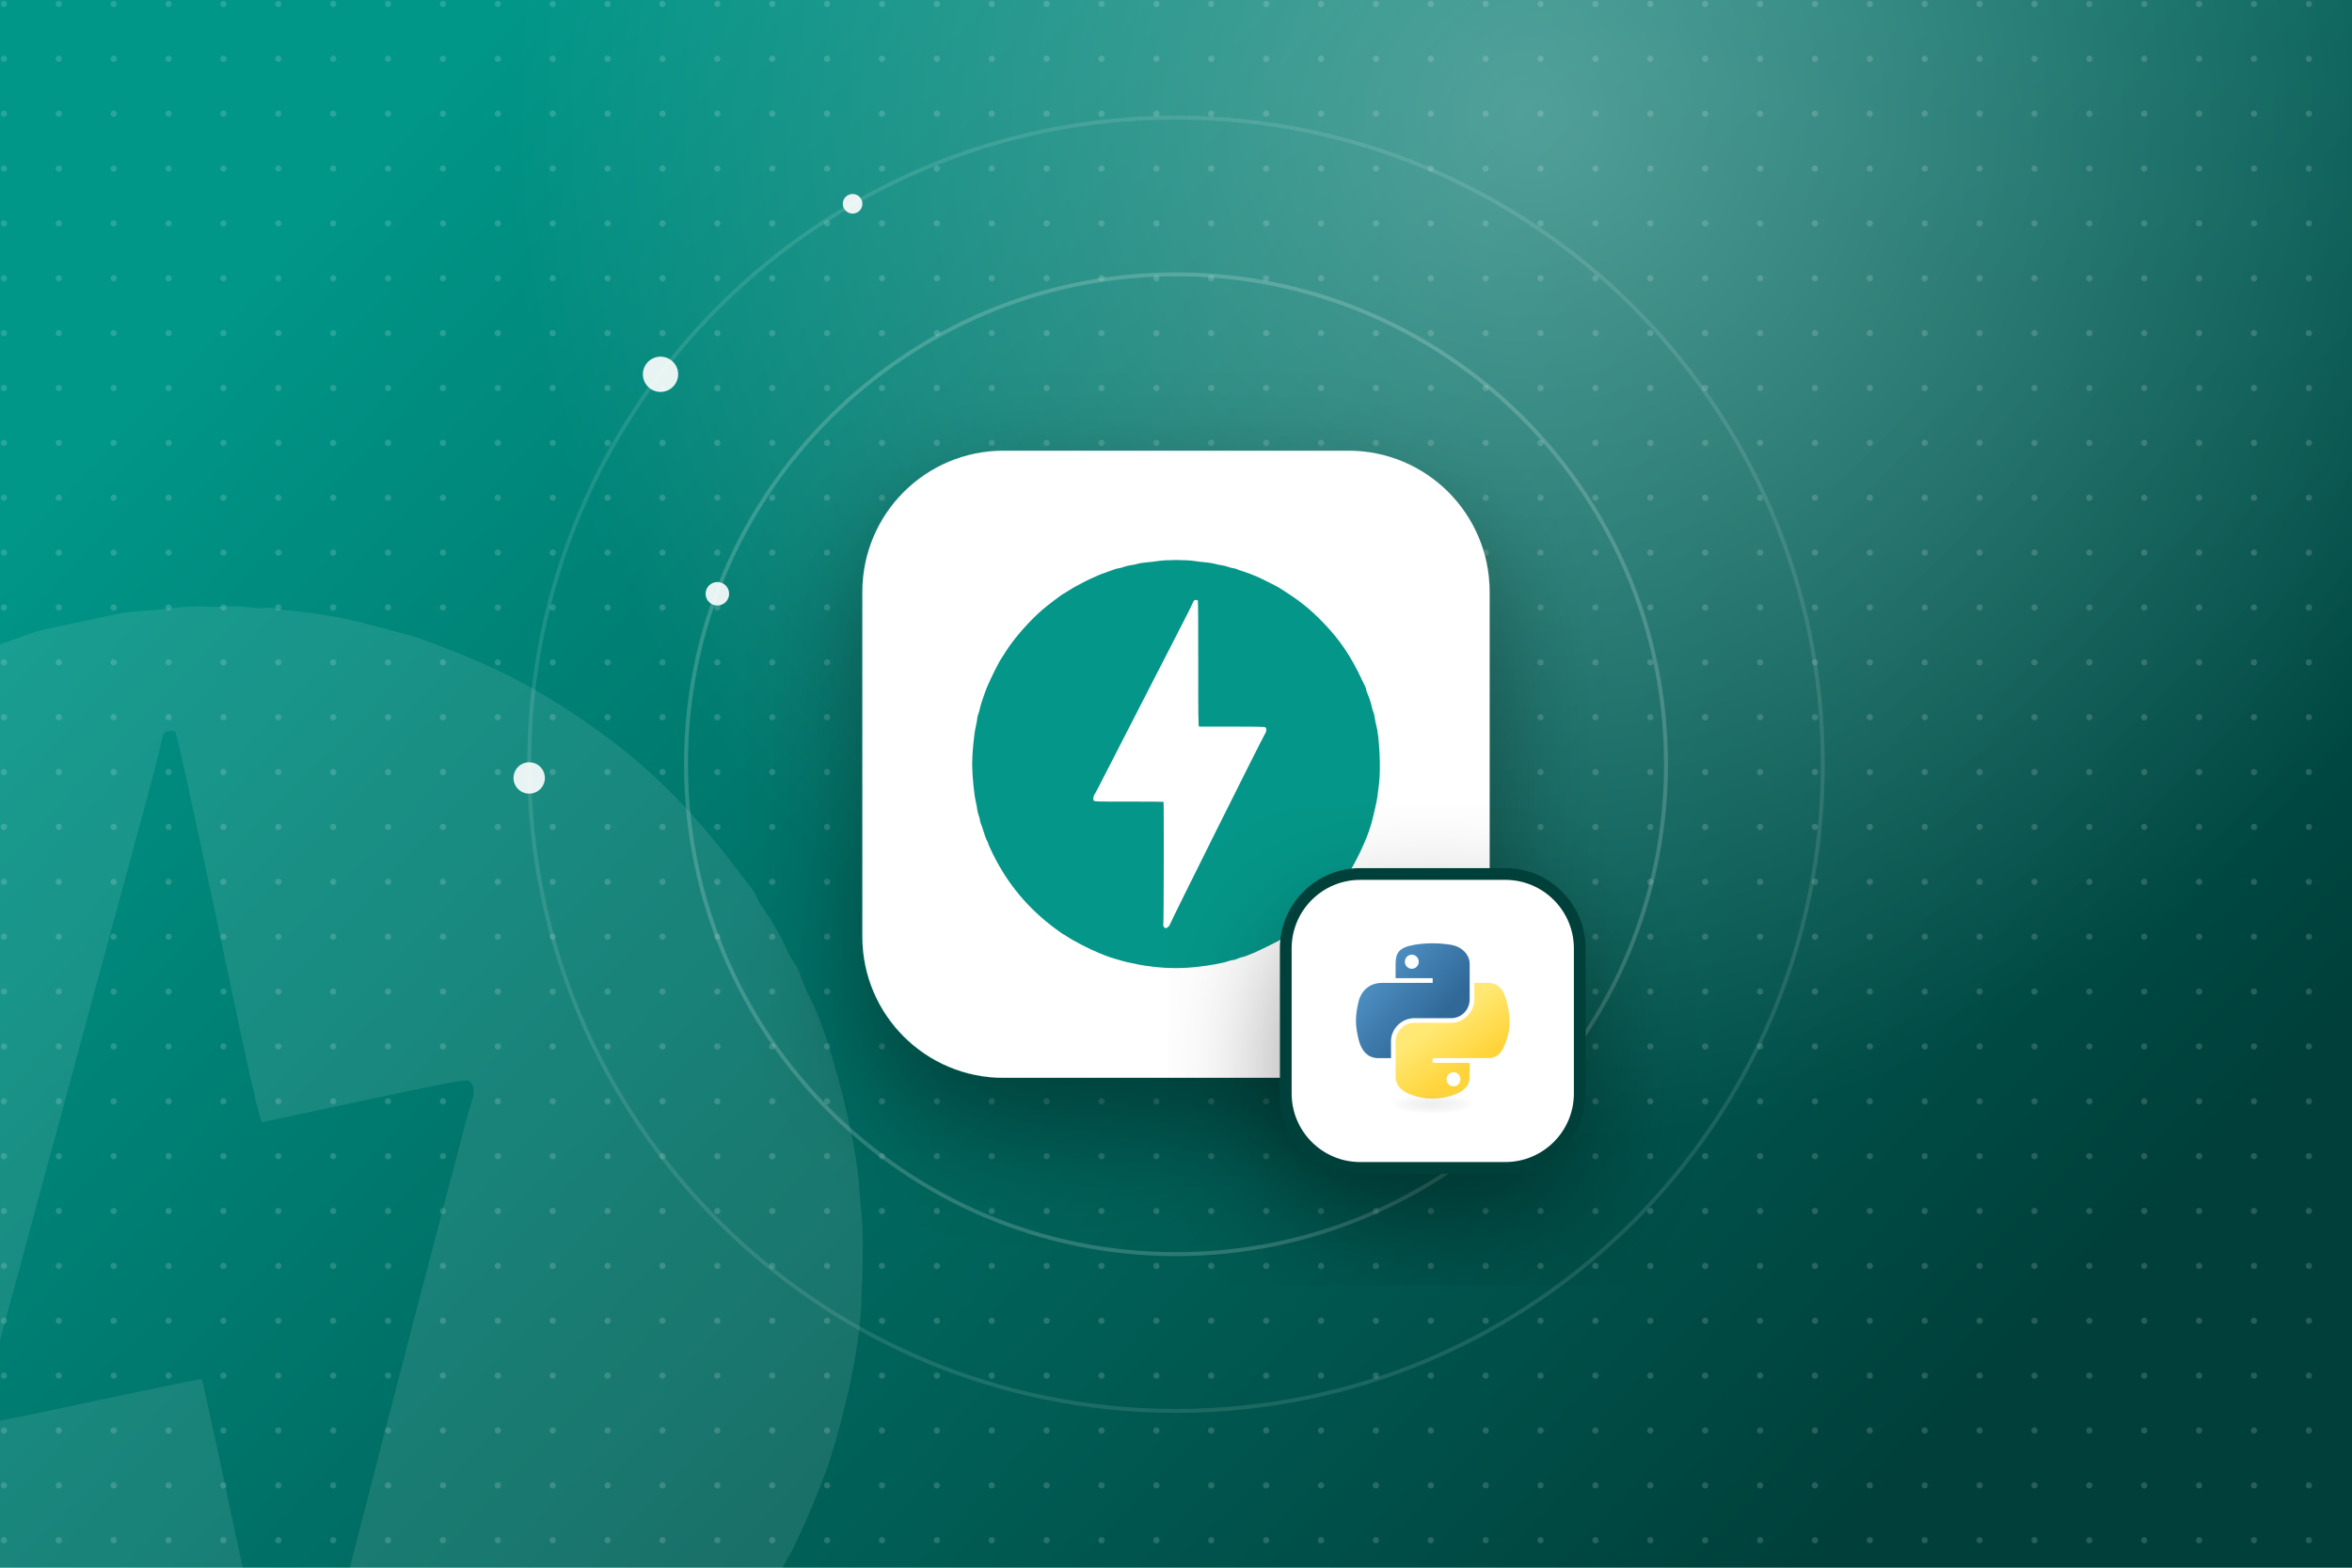
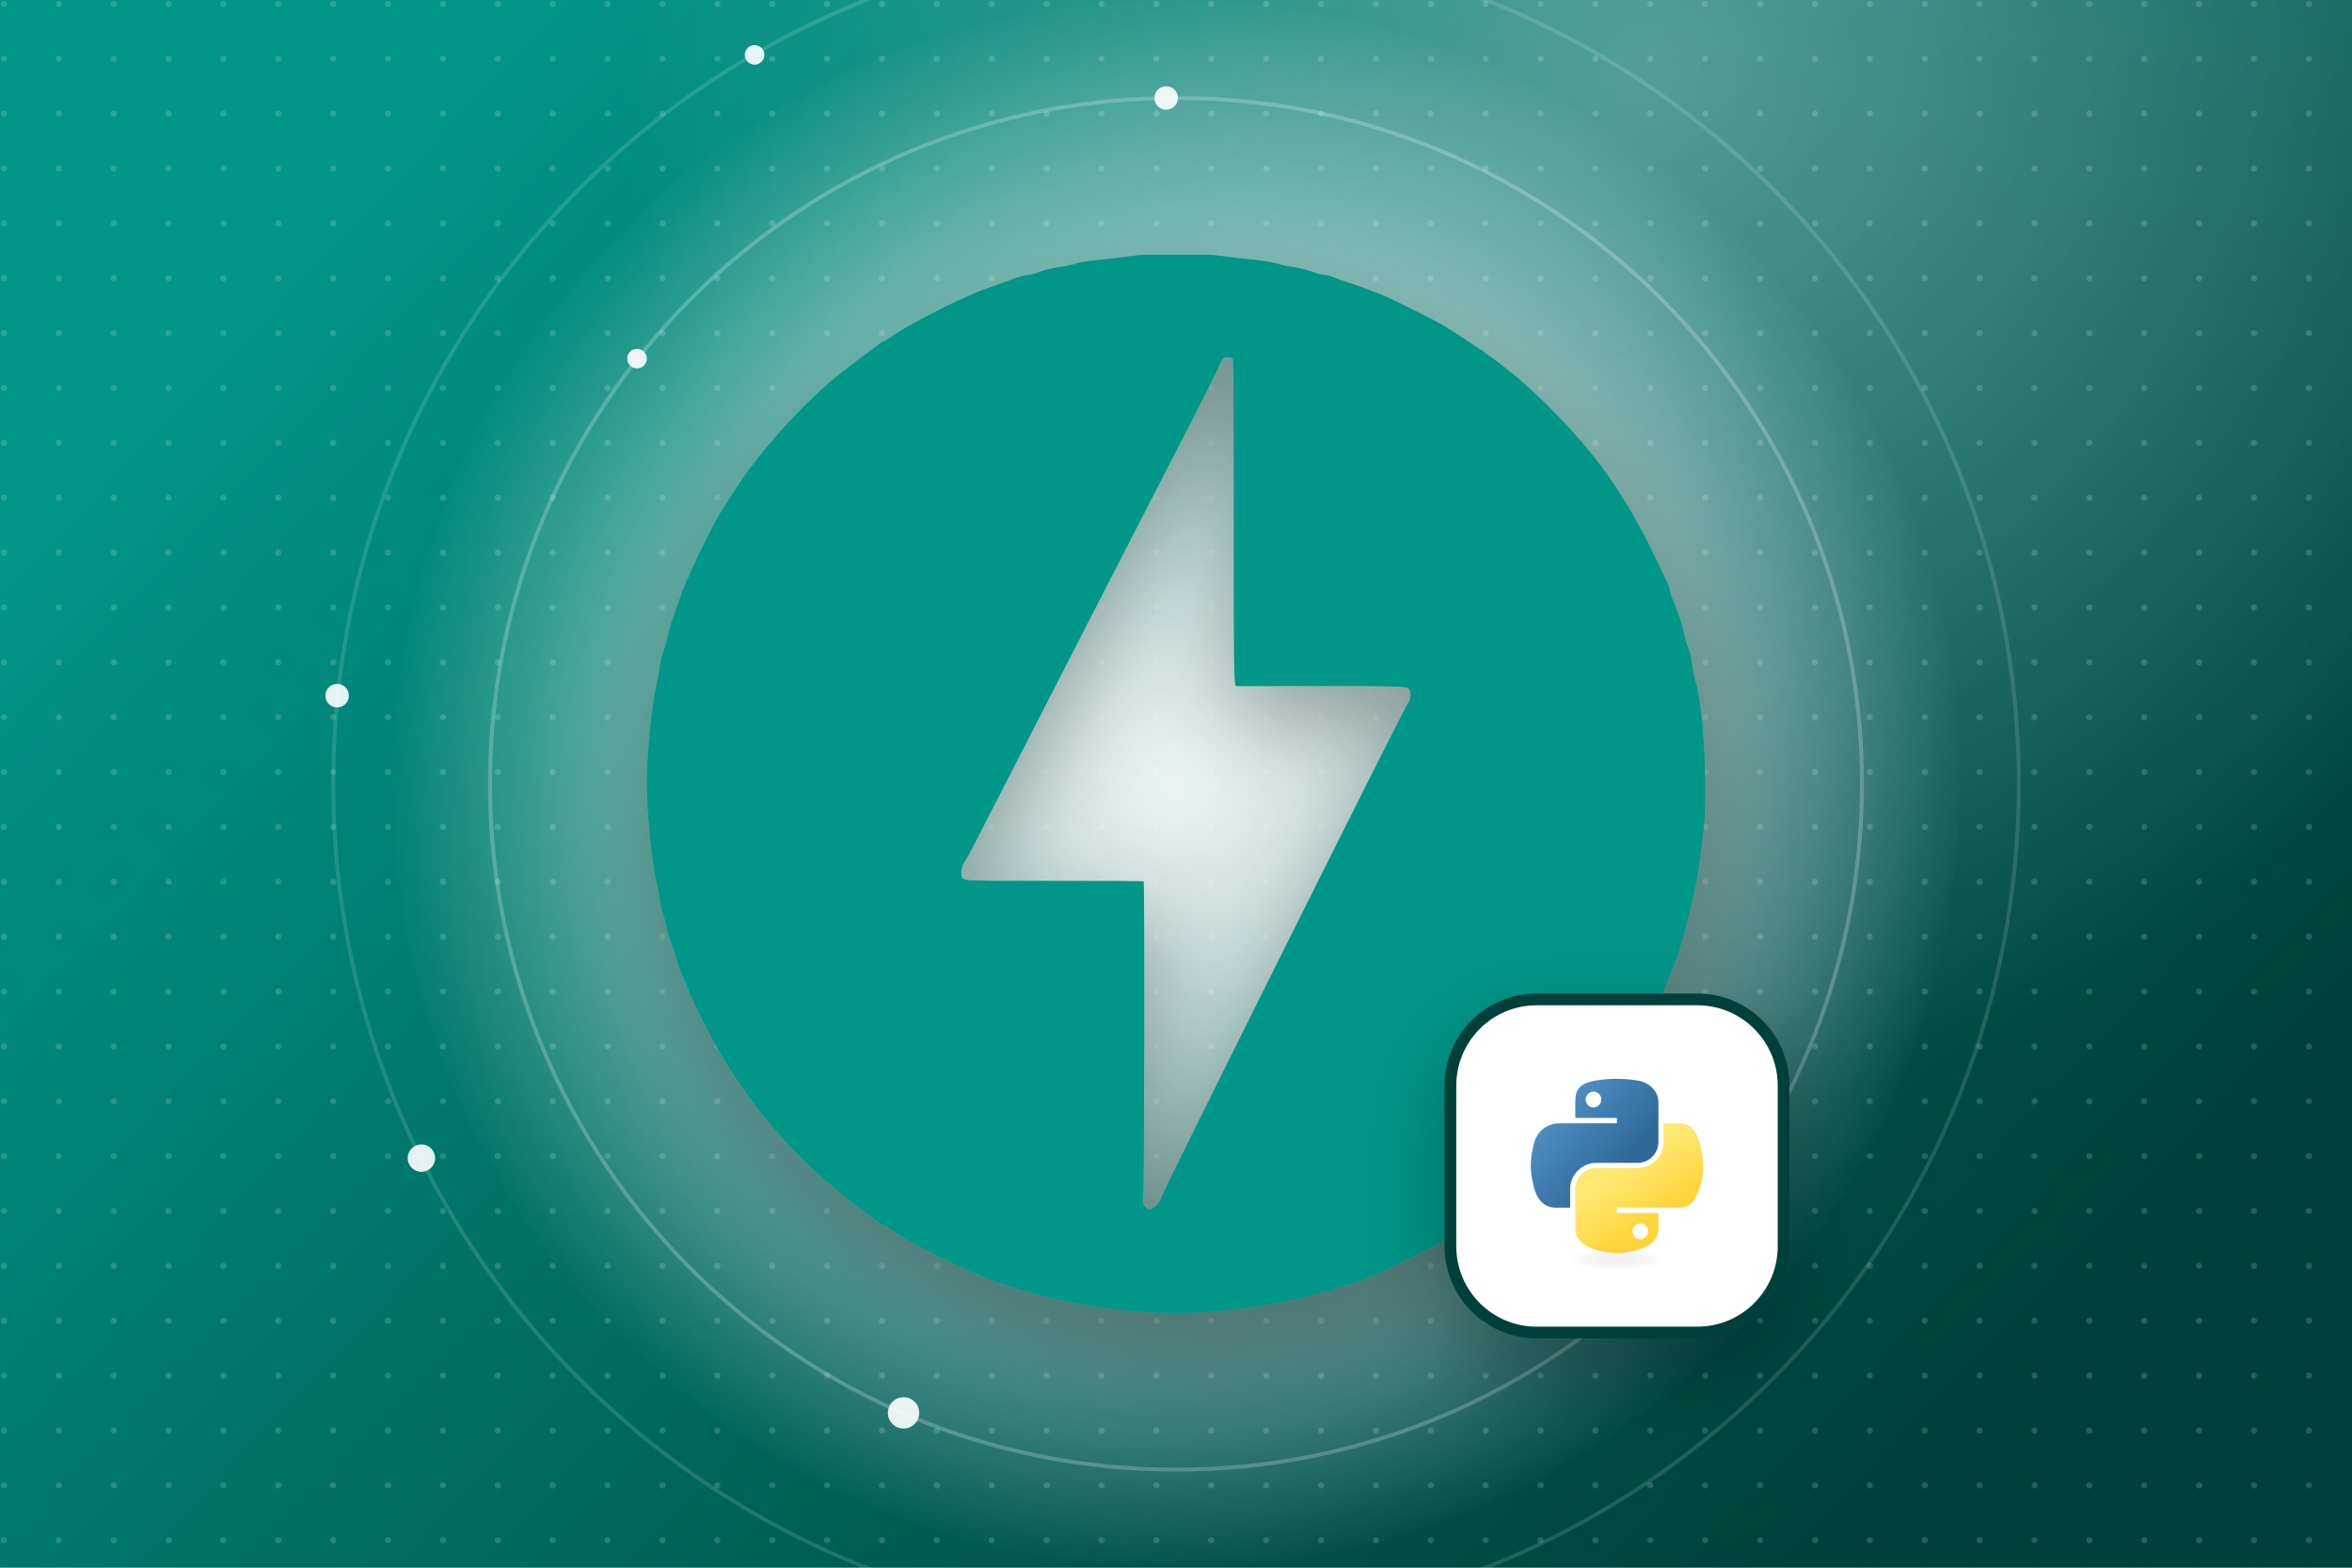
<svg xmlns="http://www.w3.org/2000/svg" viewBox="0 0 1200 800" width="1200" height="800">
  <defs>
    <linearGradient id="bg" gradientTransform="rotate(32 .5 .5)">
      <stop offset="0" stop-color="#009688" />
      <stop offset="1" stop-color="#003f3a" />
    </linearGradient>
    <radialGradient id="glow">
      <stop offset="0" stop-color="#fff" stop-opacity=".32" />
      <stop offset="1" stop-color="#fff" stop-opacity="0" />
    </radialGradient>
    <pattern id="dots" width="28" height="28" patternUnits="userSpaceOnUse">
      <circle cx="2" cy="2" r="1.6" fill="#fff" fill-opacity=".16" />
    </pattern>
-     <filter id="mono">
-       <feFlood flood-color="#fff" />
-       <feComposite in2="SourceAlpha" operator="in" />
-     </filter>
+     <radialGradient id="spot">
+       <stop offset="0" stop-color="#fff" stop-opacity=".92" />
+       <stop offset=".55" stop-color="#fff" stop-opacity=".55" />
+       <stop offset="1" stop-color="#fff" stop-opacity="0" />
+     </radialGradient>
    <filter id="shadow" x="-40%" y="-40%" width="180%" height="180%">
-       <feDropShadow dx="0" dy="26" stdDeviation="30" flood-color="#000" flood-opacity=".38" />
+       <feDropShadow dx="0" dy="18" stdDeviation="22" flood-color="#000" flood-opacity=".28" />
    </filter>
  </defs>
  <rect width="1200" height="800" fill="url(#bg)" />
  <rect width="1200" height="800" fill="url(#dots)" />
-   <circle cx="780" cy="60" r="520" fill="url(#glow)" />
-   <g opacity=".1" filter="url(#mono)" transform="rotate(-12 110 640)">
-     <svg x="-220" y="310" width="660" height="660" viewBox="0 0 128 128">
+   <circle cx="841" cy="40" r="520" fill="url(#glow)" />
+   <circle cx="600" cy="400" r="400" fill="url(#spot)" />
+   <circle cx="600" cy="400" r="350" fill="none" stroke="#fff" stroke-opacity="0.22" stroke-width="2" />
+   <circle cx="600" cy="400" r="430" fill="none" stroke="#fff" stroke-opacity="0.13" stroke-width="2" />
+   <circle cx="215" cy="591" r="7" fill="#ffffff" fill-opacity=".9" />
+   <circle cx="325" cy="183" r="5" fill="#ffffff" fill-opacity=".9" />
+   <circle cx="595" cy="50" r="6" fill="#ffffff" fill-opacity=".9" />
+   <circle cx="461" cy="721" r="8" fill="#ffffff" fill-opacity=".9" />
+   <circle cx="385" cy="28" r="5" fill="#ffffff" fill-opacity=".9" />
+   <circle cx="172" cy="355" r="6" fill="#ffffff" fill-opacity=".9" />
+   <g filter="url(#shadow)">
+     <svg x="330" y="130" width="540" height="540" viewBox="0 0 128 128">
      <path d="M56.813 127.586c-1.903-.227-3.899-.52-4.434-.652a48.078 48.078 0 00-2.375-.5 36.042 36.042 0 01-2.703-.633c-4.145-1.188-4.442-1.285-7.567-2.563-2.875-1.172-8.172-3.91-9.984-5.156-.496-.344-.96-.621-1.031-.621-.07 0-1.23-.816-2.578-1.813-8.57-6.343-15.004-14.043-19.653-23.527-.8-1.629-1.453-3.074-1.453-3.21 0-.134-.144-.505-.32-.817-.363-.649-.88-2.047-1.297-3.492a20.047 20.047 0 00-.625-1.813c-.195-.46-.352-1.02-.352-1.246 0-.227-.195-.965-.433-1.645-.238-.675-.43-1.472-.43-1.77 0-.296-.187-1.32-.418-2.276C.598 73.492 0 67.379 0 63.953c0-3.422.598-9.535 1.16-11.894.23-.957.418-2 .418-2.32 0-.321.145-.95.32-1.4.18-.448.41-1.253.516-1.788.11-.535.36-1.457.563-2.055l.59-1.726c.433-1.293.835-2.387 1.027-2.813.11-.238.539-1.21.957-2.16.676-1.535 2.125-4.43 2.972-5.945.309-.555.426-.739 2.098-3.352 2.649-4.148 7.176-9.309 11.39-12.988 1.485-1.297 6.446-5.063 6.669-5.063.062 0 .53-.281 1.043-.625 1.347-.902 2.668-1.668 4.39-2.531a53.06 53.06 0 001.836-.953c.285-.164.82-.41 3.567-1.64.605-.27 1.257-.516 3.136-1.173.414-.144 1.246-.449 1.84-.672.598-.222 1.301-.406 1.563-.406.258 0 .937-.18 1.508-.402.57-.223 1.605-.477 2.304-.563.696-.082 1.621-.277 2.055-.43.43-.148 1.61-.34 2.621-.425a72.572 72.572 0 003.941-.465c2.688-.394 8.532-.394 11.192 0a75.02 75.02 0 003.781.445c.953.079 2.168.278 2.703.442.535.16 1.461.36 2.055.433.594.079 1.594.325 2.222.551.63.23 1.344.414 1.59.414s.754.137 1.125.309c.375.168 1.168.449 1.766.625.594.18 1.613.535 2.27.797.652.261 1.527.605 1.945.761.77.29 6.46 3.137 7.234 3.622 6.281 3.917 9.512 6.476 13.856 10.964 5.238 5.414 8.715 10.57 12.254 18.16.25.536.632 1.329.851 1.758.215.434.395.942.395 1.13 0 .19.18.76.402 1.269.602 1.383 1.117 2.957 1.36 4.16.12.59.343 1.32.495 1.621.153.3.332 1.063.403 1.688.07.624.277 1.648.453 2.269 1.02 3.531 1.527 13.934.91 18.535-.183 1.367-.39 3.02-.46 3.672-.118 1.117-.708 4.004-1.212 5.945l-.52 2.055c-.98 3.957-3.402 9.594-6.359 14.809-1.172 2.07-5.101 7.668-5.843 8.324-.067.058-.399.45-.735.863-.336.418-1.414 1.586-2.39 2.594-4.301 4.441-7.77 7.187-13.86 10.969-.722.449-6.847 3.441-7.992 3.906-.594.238-1.586.64-2.203.89-.613.247-1.297.454-1.512.458-.215.003-.781.195-1.258.425-.476.23-1.082.422-1.351.426-.266.004-1.043.192-1.727.418-.683.23-1.633.477-2.11.55-.476.075-1.495.278-2.269.45-.773.172-3.11.508-5.187.746a59.06 59.06 0 01-13.945-.031zm4.703-12.5c.3-.234.609-.7.691-1.027.18-.723 29.234-58.97 29.781-59.7.461-.617.504-1.605.082-1.953-.222-.187-3.004-.246-10.43-.234-5.57.012-10.253.016-10.406.012-.226-.008-.273-3.73-.25-19.672.016-10.817-.035-19.766-.113-19.89-.078-.126-.383-.227-.68-.227-.418 0-.613.18-.87.808-.485 1.168-1.825 3.82-8.348 16.485a3554.569 3554.569 0 00-4.055 7.89c-1.156 2.262-2.98 5.813-4.047 7.89a8751.248 8751.248 0 00-8.598 16.759c-4.933 9.636-5.53 10.785-5.742 11.039-.41.496-.633 1.64-.402 2.07.21.394.629.41 11.043.394 5.953-.007 10.863.024 10.914.07.137.141.086 37.31-.055 38.196-.093.582-.031.89.235 1.156.46.461.586.457 1.25-.066zm0 0" fill="#049688" />
    </svg>
  </g>
-   <circle cx="600" cy="390" r="250" fill="none" stroke="#fff" stroke-opacity="0.18" stroke-width="2" />
-   <circle cx="600" cy="390" r="330" fill="none" stroke="#fff" stroke-opacity="0.11" stroke-width="2" />
-   <circle cx="337" cy="191" r="9" fill="#ffffff" fill-opacity=".9" />
-   <circle cx="754" cy="587" r="8" fill="#ffffff" fill-opacity=".9" />
-   <circle cx="366" cy="303" r="6" fill="#ffffff" fill-opacity=".9" />
-   <circle cx="270" cy="397" r="8" fill="#ffffff" fill-opacity=".9" />
-   <circle cx="435" cy="104" r="5" fill="#ffffff" fill-opacity=".9" />
-   <rect x="440" y="230" width="320" height="320" rx="72" fill="#fff" filter="url(#shadow)" />
-   <svg x="496" y="286" width="208" height="208" viewBox="0 0 128 128">
-     <path d="M56.813 127.586c-1.903-.227-3.899-.52-4.434-.652a48.078 48.078 0 00-2.375-.5 36.042 36.042 0 01-2.703-.633c-4.145-1.188-4.442-1.285-7.567-2.563-2.875-1.172-8.172-3.91-9.984-5.156-.496-.344-.96-.621-1.031-.621-.07 0-1.23-.816-2.578-1.813-8.57-6.343-15.004-14.043-19.653-23.527-.8-1.629-1.453-3.074-1.453-3.21 0-.134-.144-.505-.32-.817-.363-.649-.88-2.047-1.297-3.492a20.047 20.047 0 00-.625-1.813c-.195-.46-.352-1.02-.352-1.246 0-.227-.195-.965-.433-1.645-.238-.675-.43-1.472-.43-1.77 0-.296-.187-1.32-.418-2.276C.598 73.492 0 67.379 0 63.953c0-3.422.598-9.535 1.16-11.894.23-.957.418-2 .418-2.32 0-.321.145-.95.32-1.4.18-.448.41-1.253.516-1.788.11-.535.36-1.457.563-2.055l.59-1.726c.433-1.293.835-2.387 1.027-2.813.11-.238.539-1.21.957-2.16.676-1.535 2.125-4.43 2.972-5.945.309-.555.426-.739 2.098-3.352 2.649-4.148 7.176-9.309 11.39-12.988 1.485-1.297 6.446-5.063 6.669-5.063.062 0 .53-.281 1.043-.625 1.347-.902 2.668-1.668 4.39-2.531a53.06 53.06 0 001.836-.953c.285-.164.82-.41 3.567-1.64.605-.27 1.257-.516 3.136-1.173.414-.144 1.246-.449 1.84-.672.598-.222 1.301-.406 1.563-.406.258 0 .937-.18 1.508-.402.57-.223 1.605-.477 2.304-.563.696-.082 1.621-.277 2.055-.43.43-.148 1.61-.34 2.621-.425a72.572 72.572 0 003.941-.465c2.688-.394 8.532-.394 11.192 0a75.02 75.02 0 003.781.445c.953.079 2.168.278 2.703.442.535.16 1.461.36 2.055.433.594.079 1.594.325 2.222.551.63.23 1.344.414 1.59.414s.754.137 1.125.309c.375.168 1.168.449 1.766.625.594.18 1.613.535 2.27.797.652.261 1.527.605 1.945.761.77.29 6.46 3.137 7.234 3.622 6.281 3.917 9.512 6.476 13.856 10.964 5.238 5.414 8.715 10.57 12.254 18.16.25.536.632 1.329.851 1.758.215.434.395.942.395 1.13 0 .19.18.76.402 1.269.602 1.383 1.117 2.957 1.36 4.16.12.59.343 1.32.495 1.621.153.3.332 1.063.403 1.688.07.624.277 1.648.453 2.269 1.02 3.531 1.527 13.934.91 18.535-.183 1.367-.39 3.02-.46 3.672-.118 1.117-.708 4.004-1.212 5.945l-.52 2.055c-.98 3.957-3.402 9.594-6.359 14.809-1.172 2.07-5.101 7.668-5.843 8.324-.067.058-.399.45-.735.863-.336.418-1.414 1.586-2.39 2.594-4.301 4.441-7.77 7.187-13.86 10.969-.722.449-6.847 3.441-7.992 3.906-.594.238-1.586.64-2.203.89-.613.247-1.297.454-1.512.458-.215.003-.781.195-1.258.425-.476.23-1.082.422-1.351.426-.266.004-1.043.192-1.727.418-.683.23-1.633.477-2.11.55-.476.075-1.495.278-2.269.45-.773.172-3.11.508-5.187.746a59.06 59.06 0 01-13.945-.031zm4.703-12.5c.3-.234.609-.7.691-1.027.18-.723 29.234-58.97 29.781-59.7.461-.617.504-1.605.082-1.953-.222-.187-3.004-.246-10.43-.234-5.57.012-10.253.016-10.406.012-.226-.008-.273-3.73-.25-19.672.016-10.817-.035-19.766-.113-19.89-.078-.126-.383-.227-.68-.227-.418 0-.613.18-.87.808-.485 1.168-1.825 3.82-8.348 16.485a3554.569 3554.569 0 00-4.055 7.89c-1.156 2.262-2.98 5.813-4.047 7.89a8751.248 8751.248 0 00-8.598 16.759c-4.933 9.636-5.53 10.785-5.742 11.039-.41.496-.633 1.64-.402 2.07.21.394.629.41 11.043.394 5.953-.007 10.863.024 10.914.07.137.141.086 37.31-.055 38.196-.093.582-.031.89.235 1.156.46.461.586.457 1.25-.066zm0 0" fill="#049688" />
-   </svg>
-   <rect x="656" y="446" width="150" height="150" rx="38" fill="#fff" stroke="#003f3a" stroke-width="6" filter="url(#shadow)" />
-   <svg x="682" y="472" width="98" height="98" viewBox="0 0 128 128">
+   <rect x="740" y="510" width="170" height="170" rx="44" fill="#fff" stroke="#003f3a" stroke-width="6" filter="url(#shadow)" />
+   <svg x="770" y="540" width="110" height="110" viewBox="0 0 128 128">
    <linearGradient id="b-python-original-a" gradientUnits="userSpaceOnUse" x1="70.252" y1="1237.476" x2="170.659" y2="1151.089" gradientTransform="matrix(.563 0 0 -.568 -29.215 707.817)">
      <stop offset="0" stop-color="#5A9FD4" />
      <stop offset="1" stop-color="#306998" />
    </linearGradient>
    <linearGradient id="b-python-original-b" gradientUnits="userSpaceOnUse" x1="209.474" y1="1098.811" x2="173.62" y2="1149.537" gradientTransform="matrix(.563 0 0 -.568 -29.215 707.817)">
      <stop offset="0" stop-color="#FFD43B" />
      <stop offset="1" stop-color="#FFE873" />
    </linearGradient>
    <path fill="url(#b-python-original-a)" d="M63.391 1.988c-4.222.02-8.252.379-11.8 1.007-10.45 1.846-12.346 5.71-12.346 12.837v9.411h24.693v3.137H29.977c-7.176 0-13.46 4.313-15.426 12.521-2.268 9.405-2.368 15.275 0 25.096 1.755 7.311 5.947 12.519 13.124 12.519h8.491V67.234c0-8.151 7.051-15.34 15.426-15.34h24.665c6.866 0 12.346-5.654 12.346-12.548V15.833c0-6.693-5.646-11.72-12.346-12.837-4.244-.706-8.645-1.027-12.866-1.008zM50.037 9.557c2.55 0 4.634 2.117 4.634 4.721 0 2.593-2.083 4.69-4.634 4.69-2.56 0-4.633-2.097-4.633-4.69-.001-2.604 2.073-4.721 4.633-4.721z" transform="translate(0 10.26)" />
    <path fill="url(#b-python-original-b)" d="M91.682 28.38v10.966c0 8.5-7.208 15.655-15.426 15.655H51.591c-6.756 0-12.346 5.783-12.346 12.549v23.515c0 6.691 5.818 10.628 12.346 12.547 7.816 2.297 15.312 2.713 24.665 0 6.216-1.801 12.346-5.423 12.346-12.547v-9.412H63.938v-3.138h37.012c7.176 0 9.852-5.005 12.348-12.519 2.578-7.735 2.467-15.174 0-25.096-1.774-7.145-5.161-12.521-12.348-12.521h-9.268zM77.809 87.927c2.561 0 4.634 2.097 4.634 4.692 0 2.602-2.074 4.719-4.634 4.719-2.55 0-4.633-2.117-4.633-4.719 0-2.595 2.083-4.692 4.633-4.692z" transform="translate(0 10.26)" />
    <radialGradient id="b-python-original-c" cx="1825.678" cy="444.45" r="26.743" gradientTransform="matrix(0 -.24 -1.055 0 532.979 557.576)" gradientUnits="userSpaceOnUse">
      <stop offset="0" stop-color="#B8B8B8" stop-opacity=".498" />
      <stop offset="1" stop-color="#7F7F7F" stop-opacity="0" />
    </radialGradient>
    <path opacity=".444" fill="url(#b-python-original-c)" d="M97.309 119.597c0 3.543-14.816 6.416-33.091 6.416-18.276 0-33.092-2.873-33.092-6.416 0-3.544 14.815-6.417 33.092-6.417 18.275 0 33.091 2.872 33.091 6.417z" />
  </svg>
</svg>
